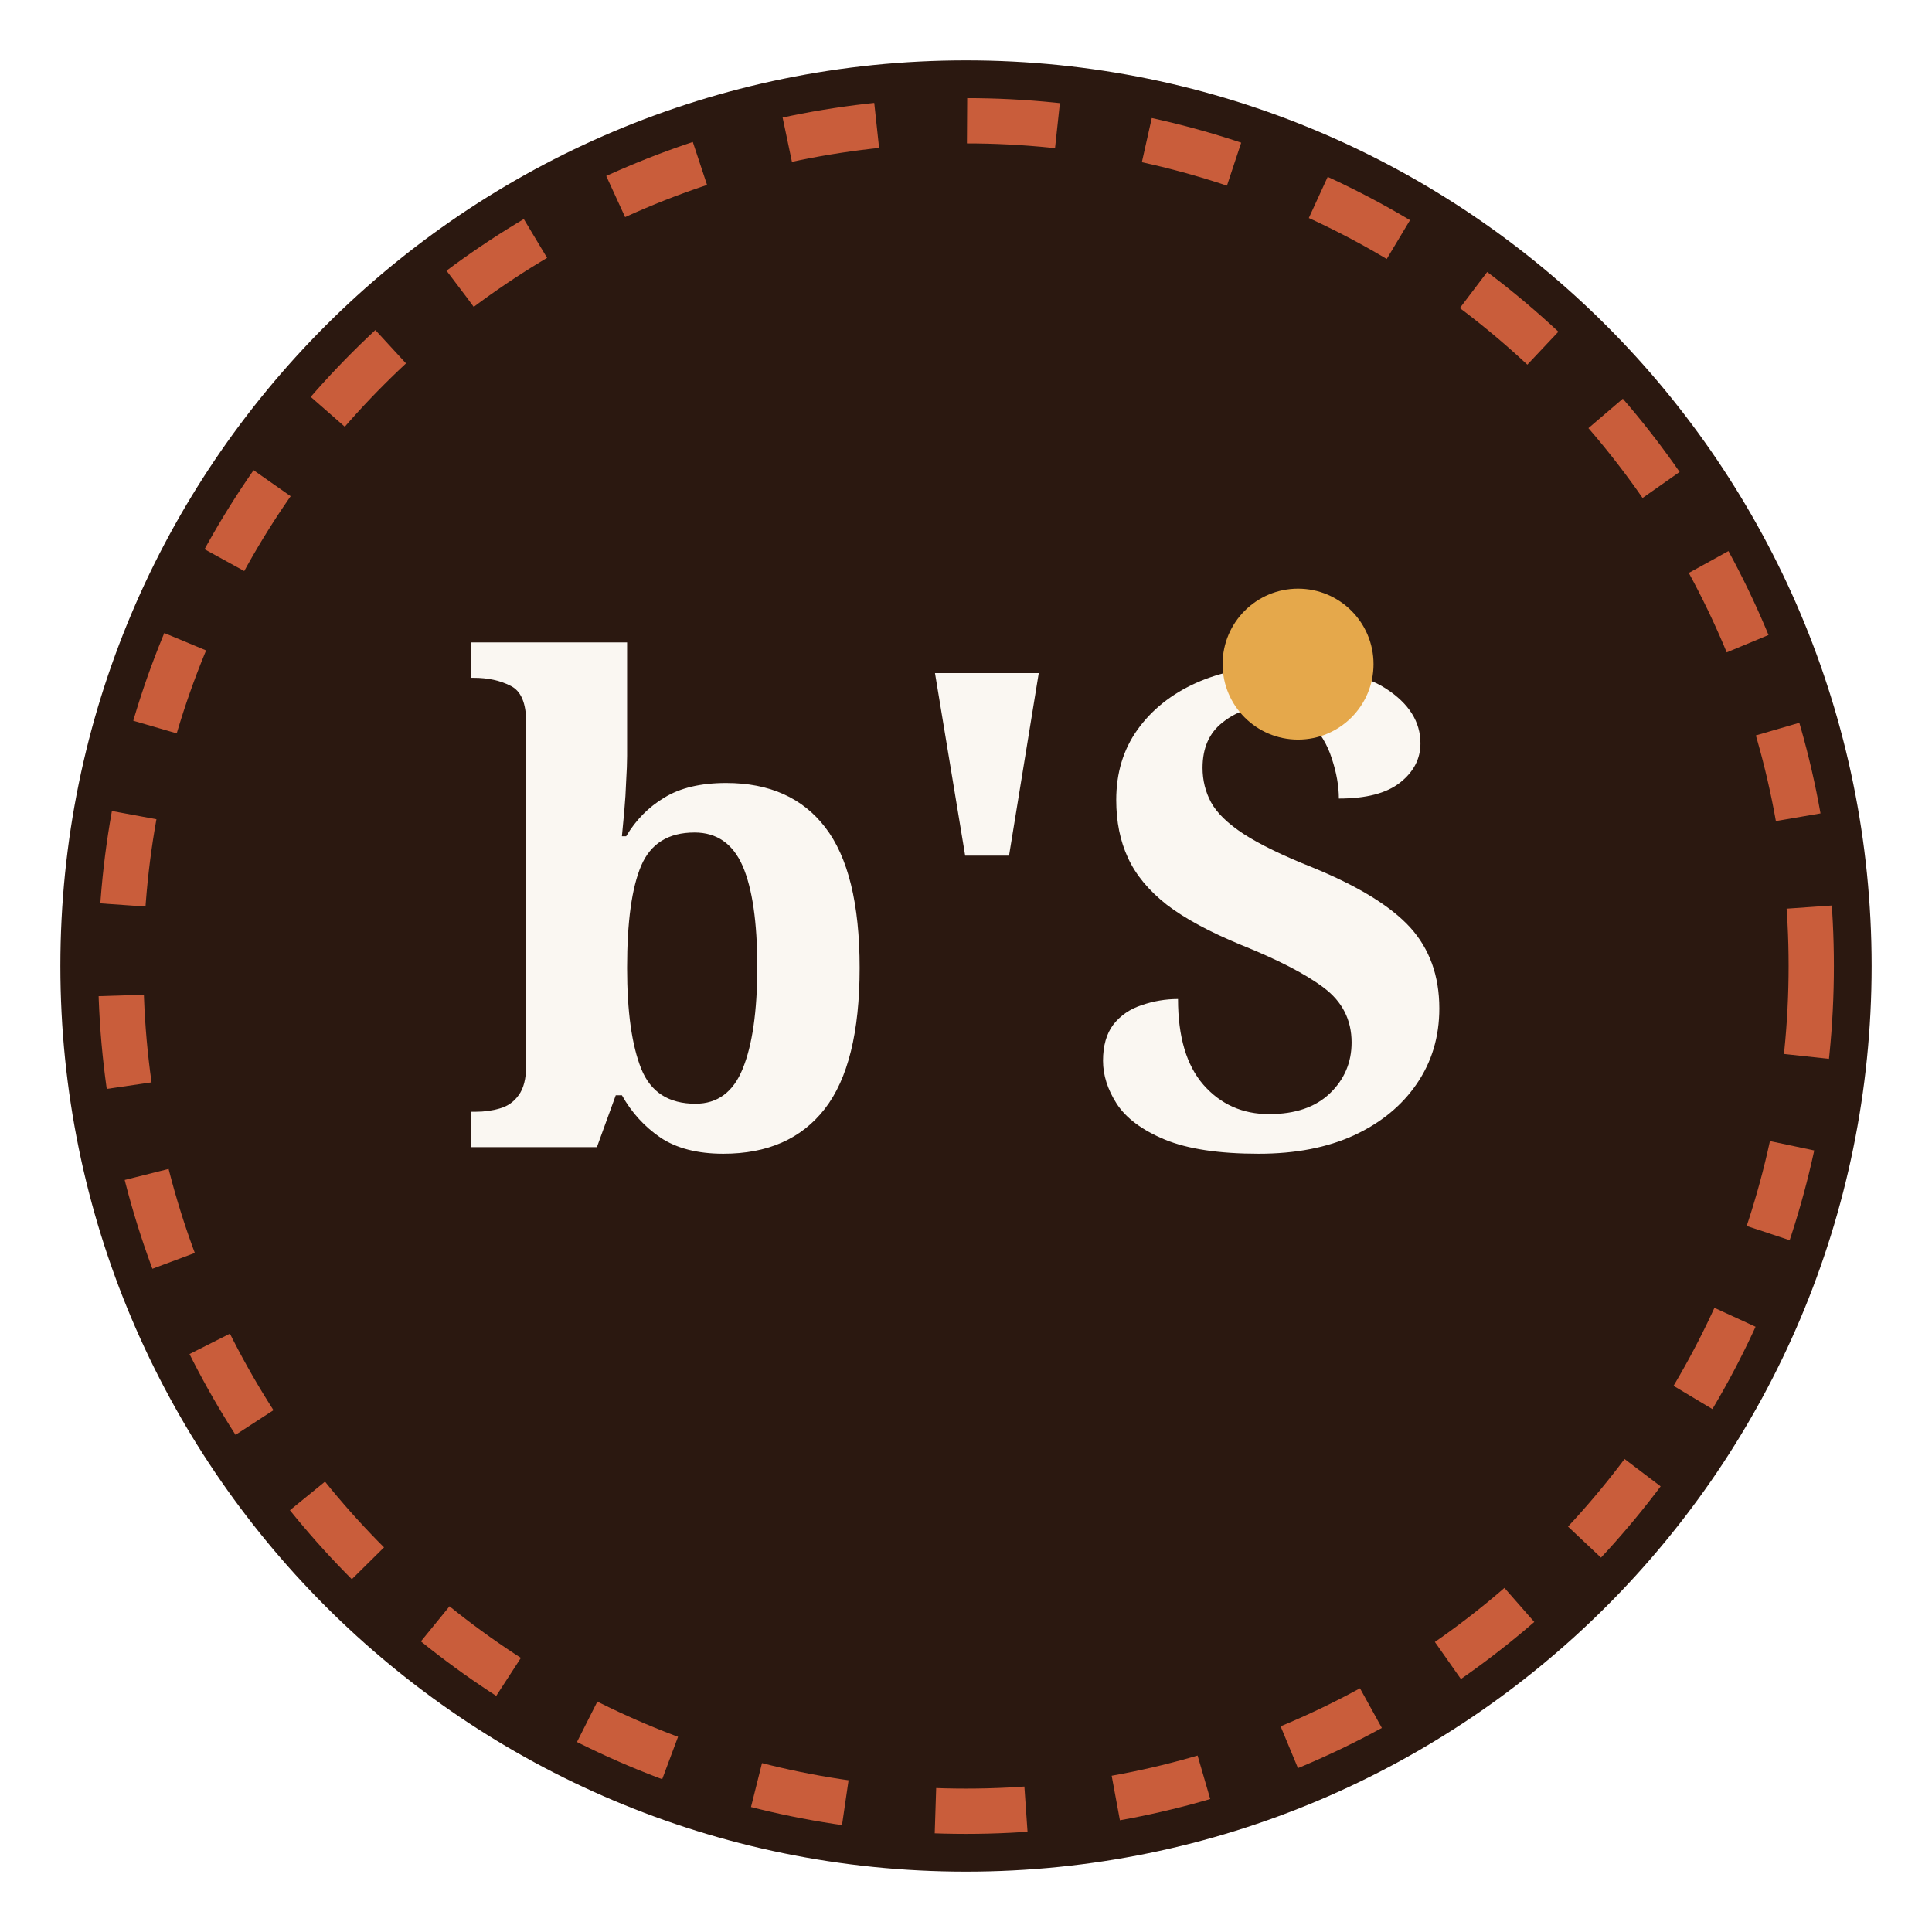
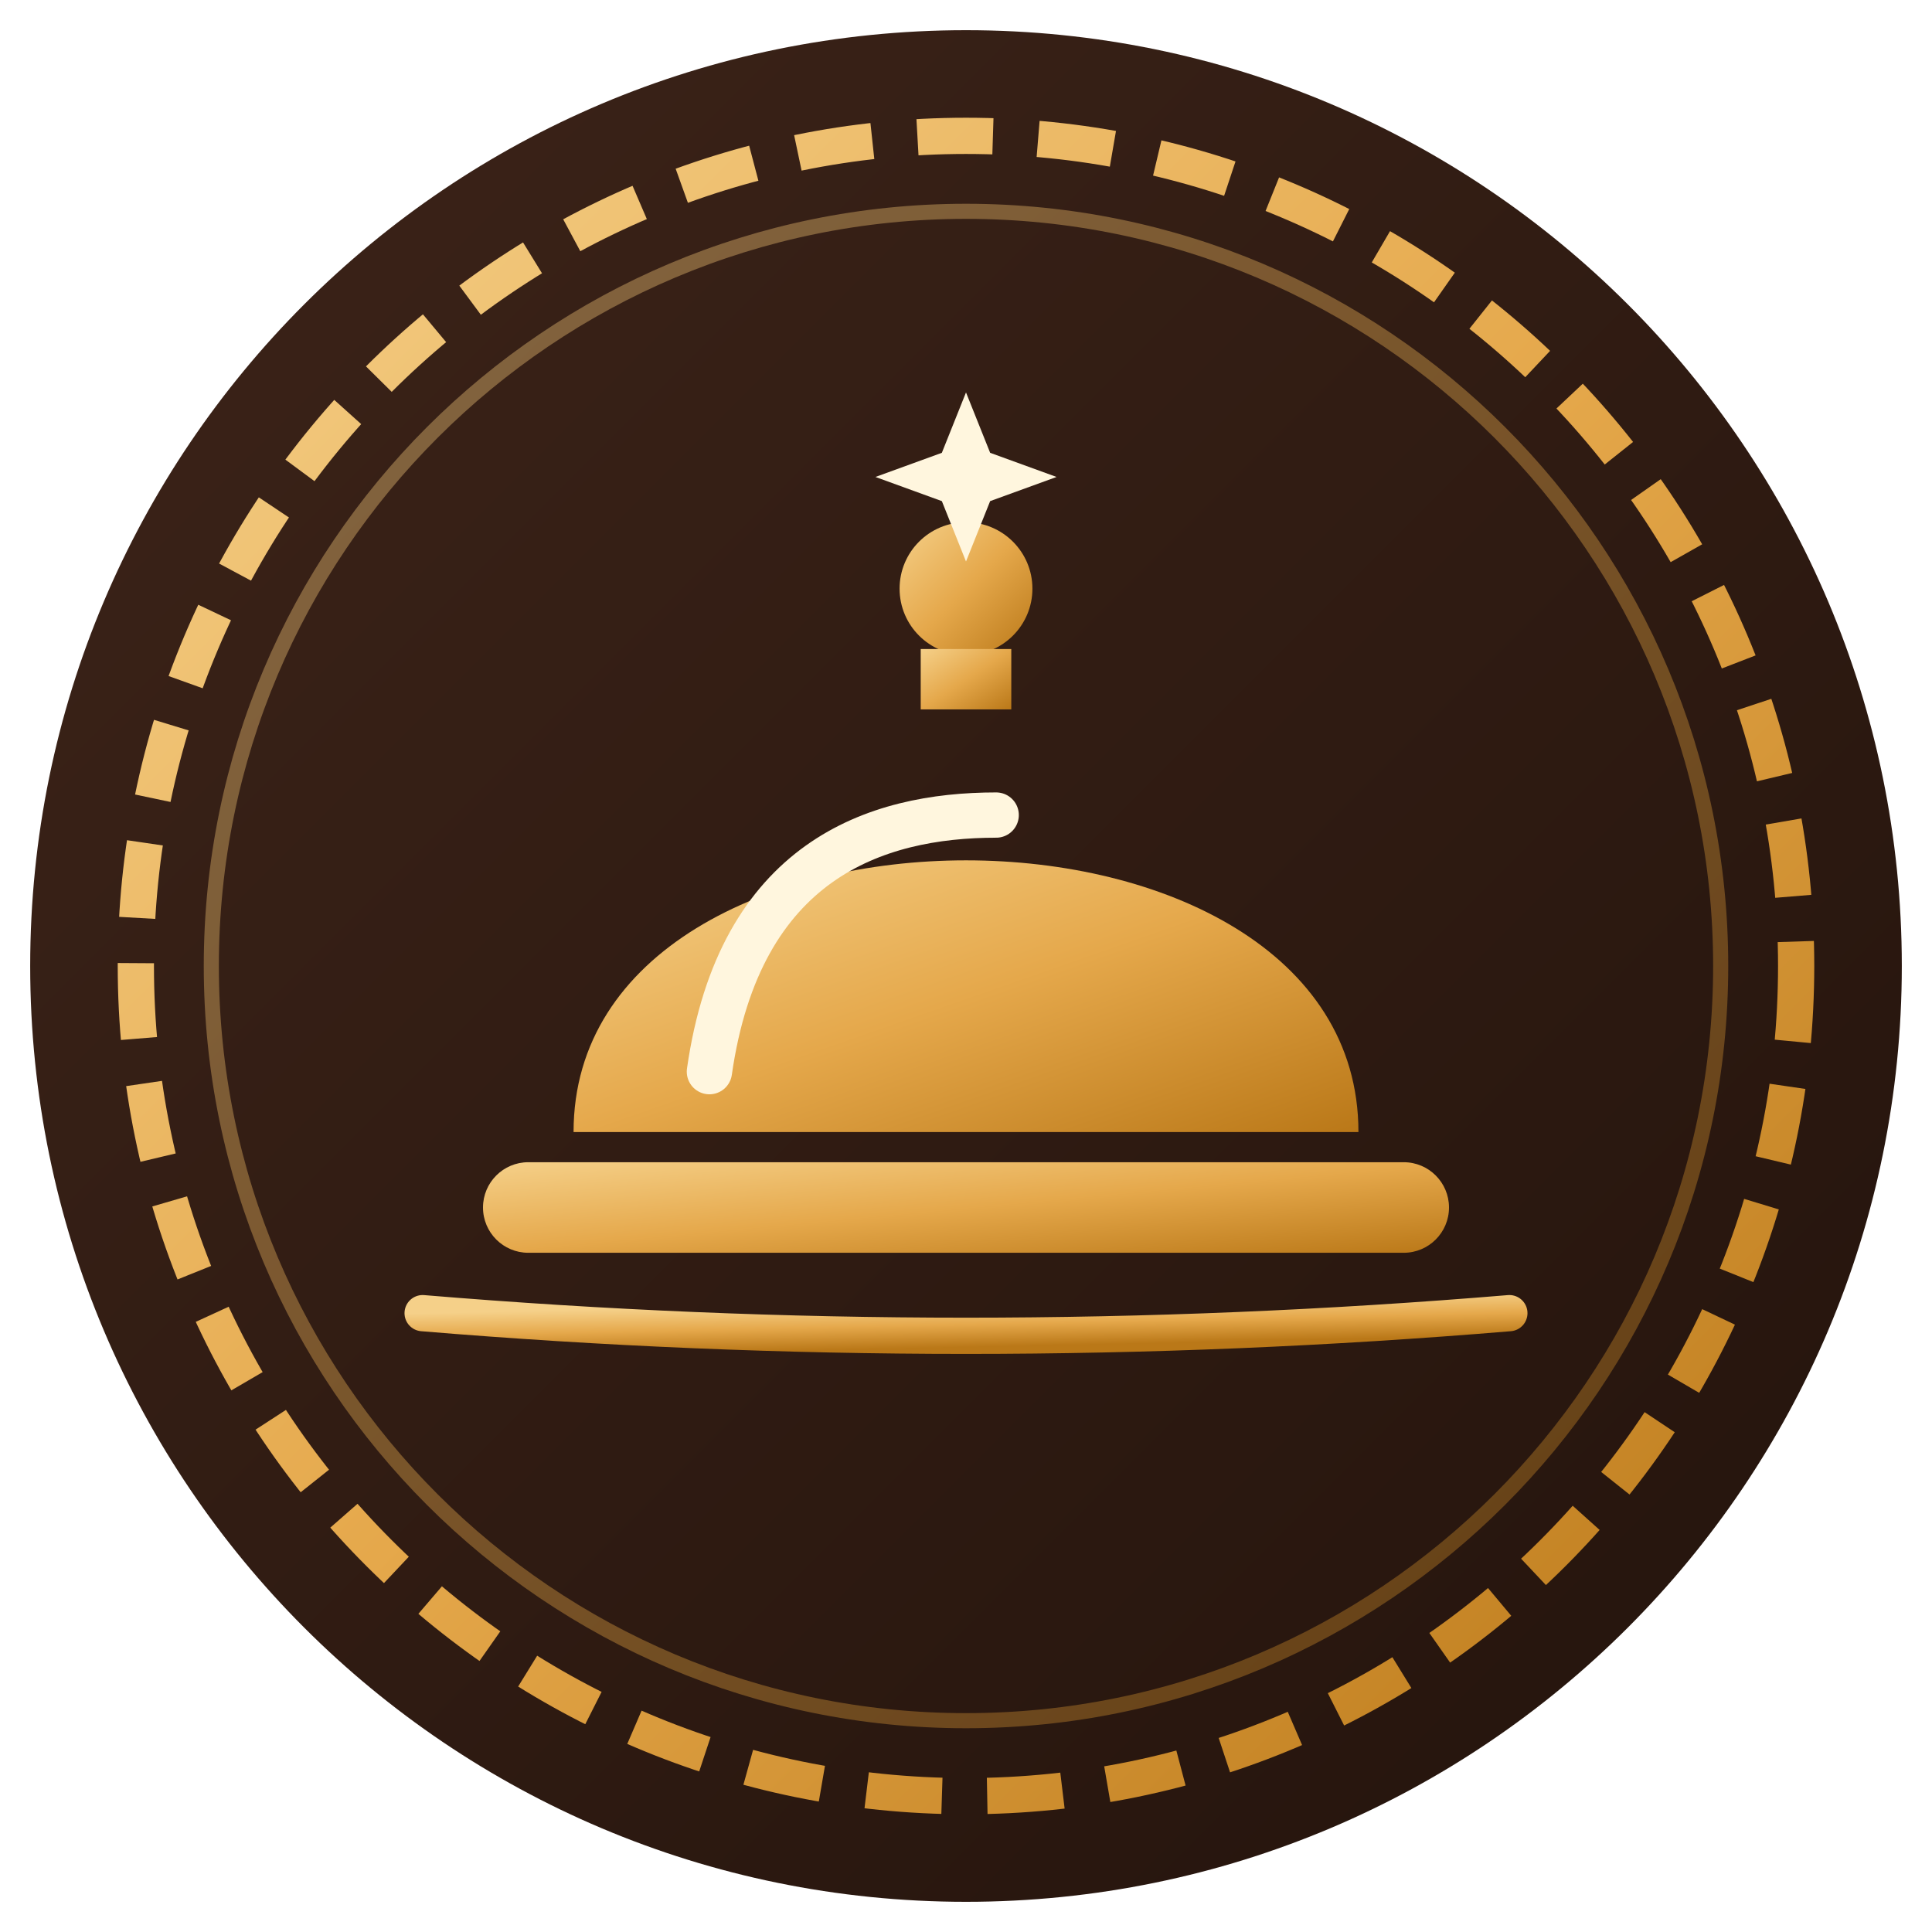
<svg xmlns="http://www.w3.org/2000/svg" viewBox="0 0 64 64" fill="none">
-   <circle cx="32" cy="32" r="30" fill="#2B1810" />
-   <circle cx="32" cy="32" r="28" stroke="#C95D3B" stroke-width="1.5" stroke-dasharray="3 3" />
-   <text x="32" y="38" text-anchor="middle" font-family="'Playfair Display', Georgia, serif" font-weight="700" font-size="22" fill="#FAF7F2">b'S</text>
-   <circle cx="43" cy="22" r="2.5" fill="#E5A84B" />
+   <defs>
+     <linearGradient id="goldGrad" x1="0%" y1="0%" x2="100%" y2="100%">
+       <stop offset="0%" stop-color="#F5D089" />
+       <stop offset="50%" stop-color="#E5A84B" />
+       <stop offset="100%" stop-color="#BA7818" />
+     </linearGradient>
+     <linearGradient id="darkBg" x1="0%" y1="0%" x2="100%" y2="100%">
+       <stop offset="0%" stop-color="#3D2419" />
+       <stop offset="100%" stop-color="#23130C" />
+     </linearGradient>
+   </defs>
+   <circle cx="32" cy="32" r="31" fill="url(#darkBg)" />
+   <circle cx="32" cy="32" r="27.5" stroke="url(#goldGrad)" stroke-width="1.2" stroke-dasharray="2.5 1.5" />
+   <circle cx="32" cy="32" r="25" stroke="url(#goldGrad)" stroke-width="0.5" stroke-opacity="0.4" />
+   <circle cx="32" cy="19.5" r="2.2" fill="url(#goldGrad)" />
+   <path d="M30.5 21.5 H33.5 V23.5 H30.5 Z" fill="url(#goldGrad)" />
+   <path d="M19 37.5 C19 25.5, 45 25.5, 45 37.5 Z" fill="url(#goldGrad)" />
+   <path d="M23.5 35.5 C24.5 28.5, 29 27, 33 27" stroke="#FFF6DE" stroke-width="1.5" stroke-linecap="round" fill="none" />
+   <rect x="16" y="38.5" width="32" height="3" rx="1.5" fill="url(#goldGrad)" />
+   <path d="M14 43.5 Q32 45 50 43.5" stroke="url(#goldGrad)" stroke-width="1.2" stroke-linecap="round" />
+   <path d="M32 13 L32.8 15 L35 15.8 L32.8 16.6 L32 18.6 L31.2 16.6 L29 15.8 L31.2 15 Z" fill="#FFF6DE" />
</svg>
